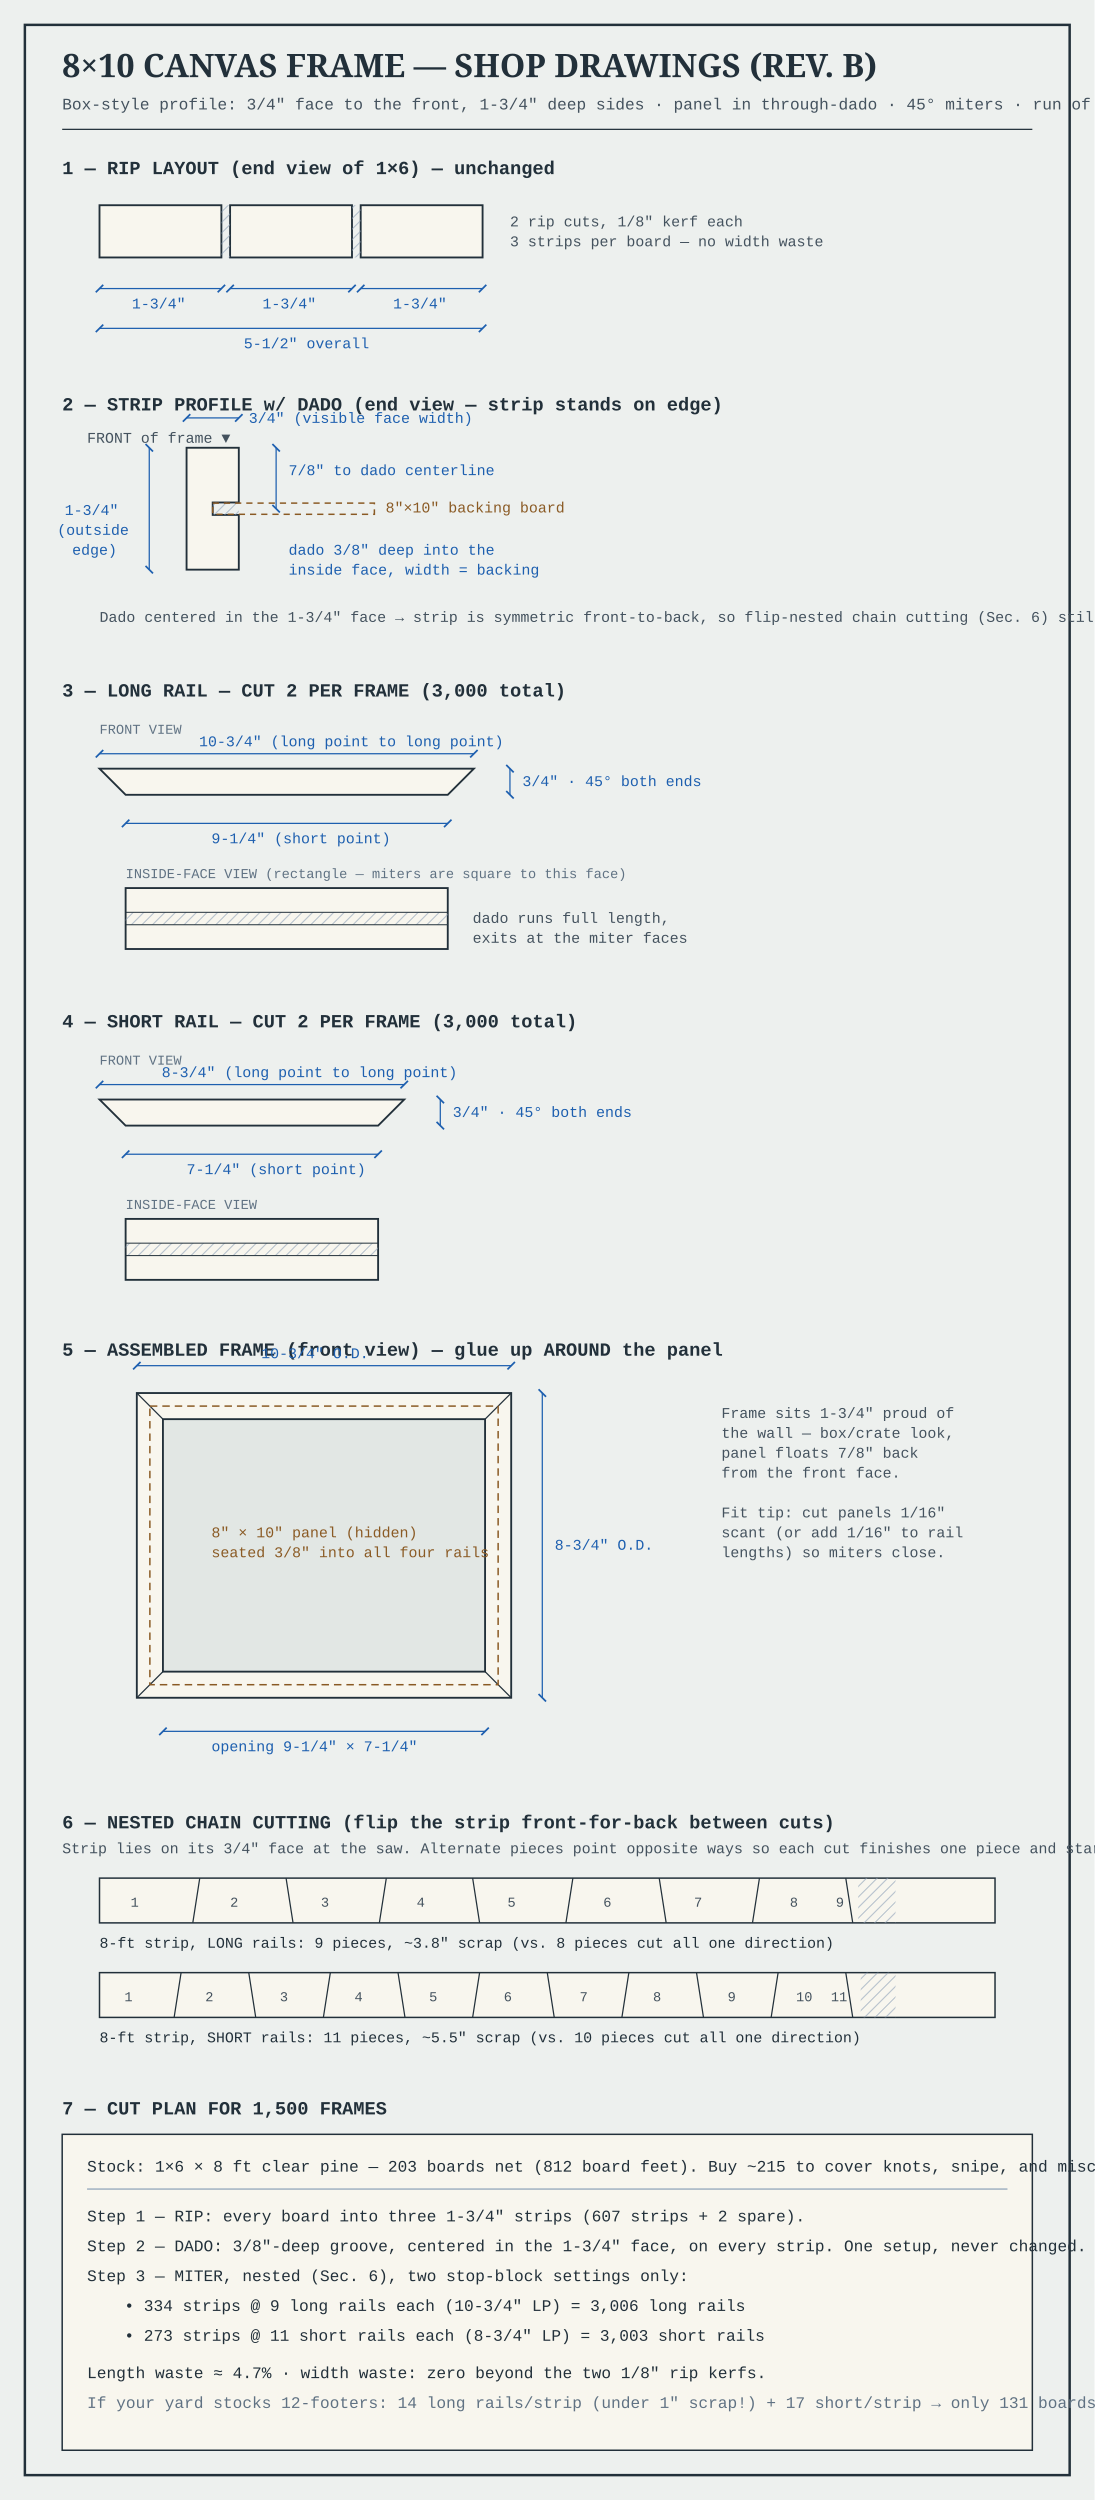
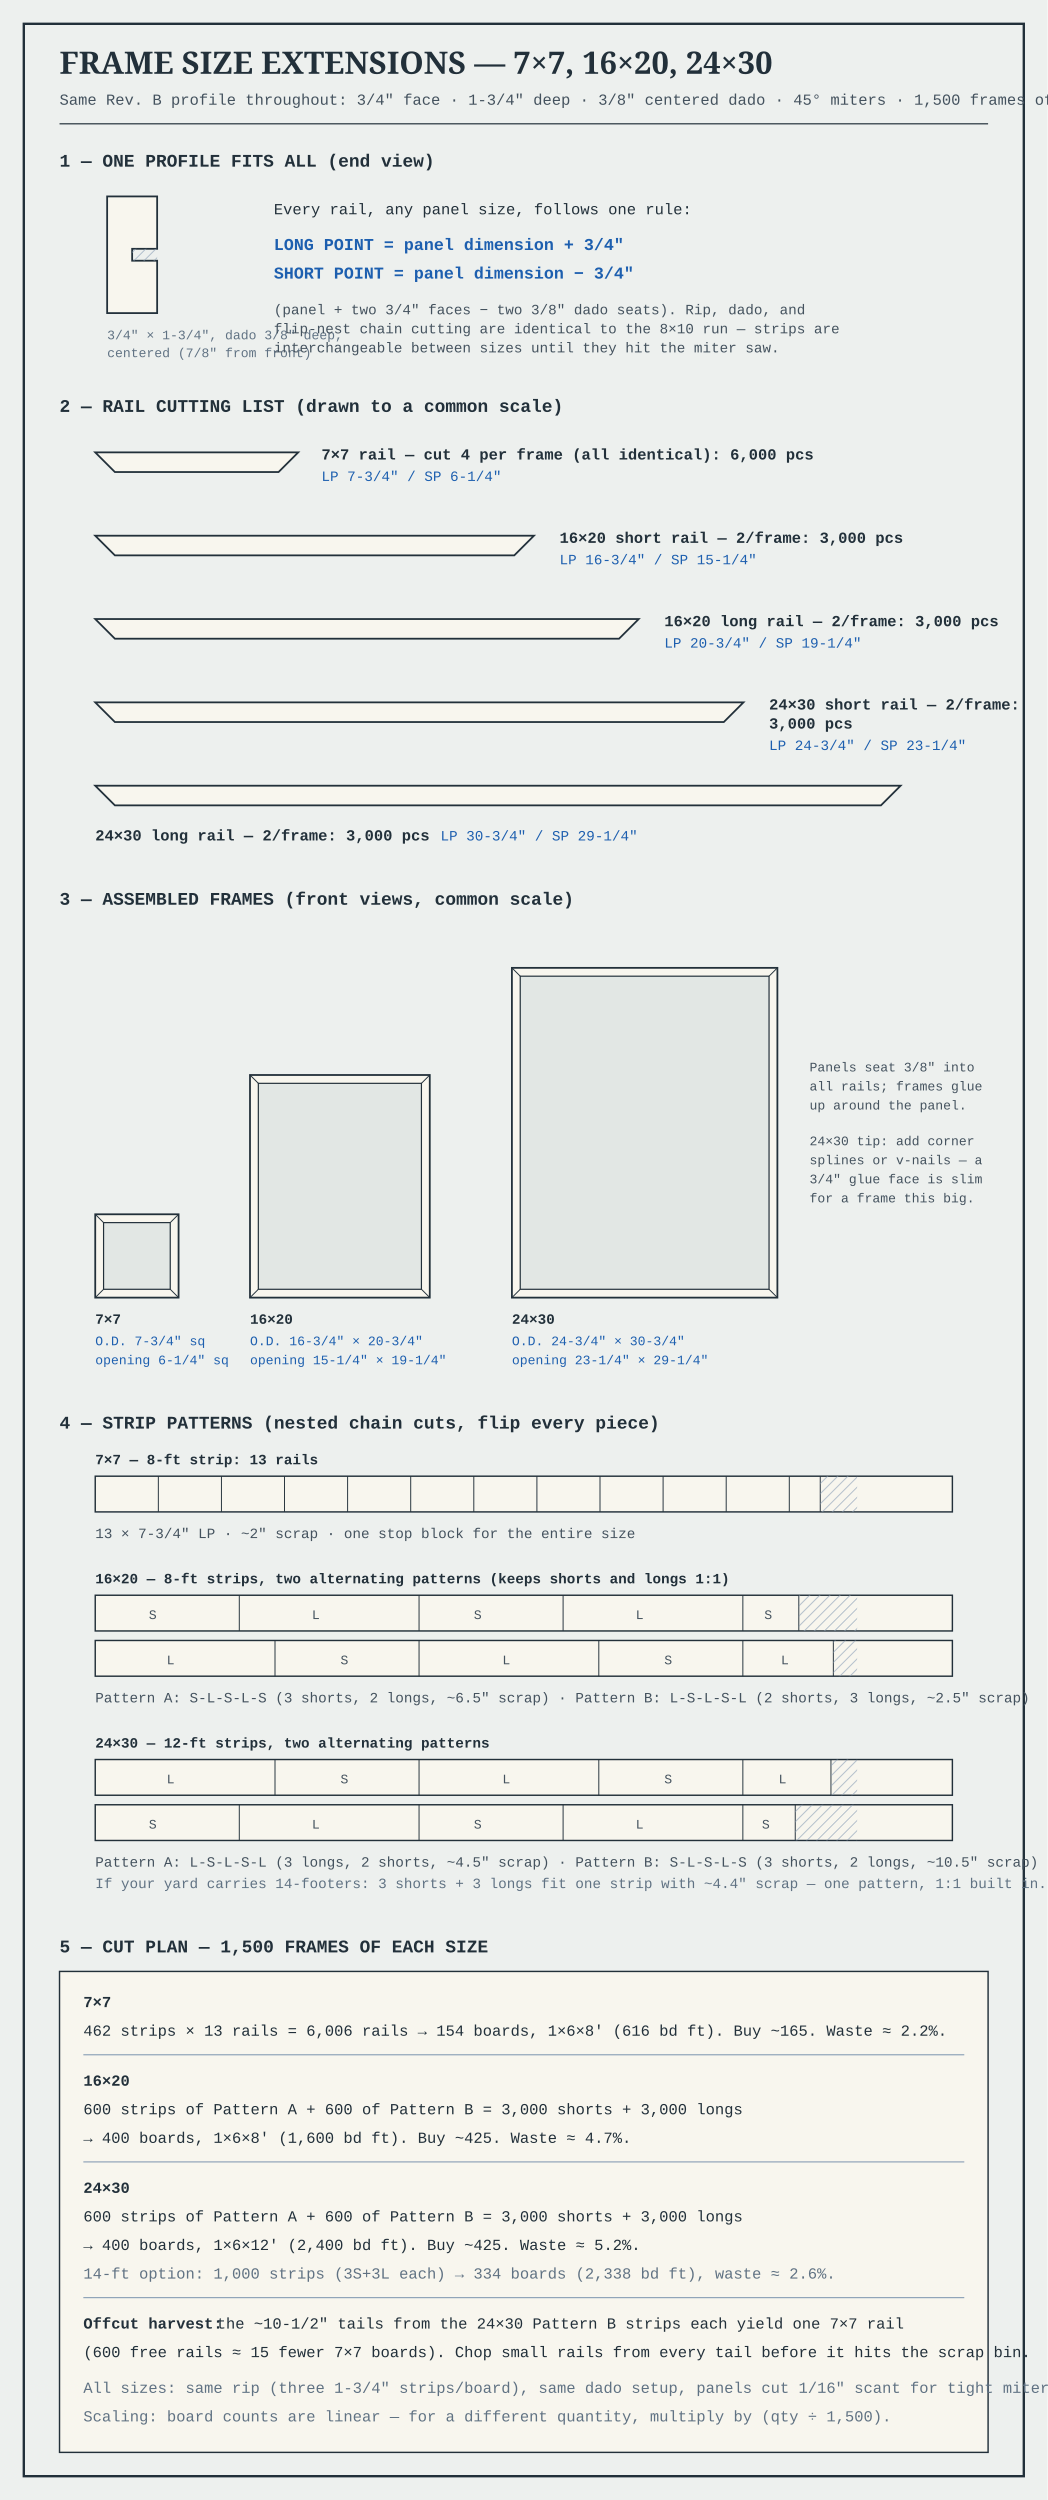
- <svg xmlns="http://www.w3.org/2000/svg" viewBox="0 0 880 2010" font-family="'Courier New', monospace">
+ <svg xmlns="http://www.w3.org/2000/svg" viewBox="0 0 880 2100" font-family="'Courier New', monospace">
  <defs>
    <marker id="tk" markerWidth="8" markerHeight="8" refX="4" refY="4" orient="auto">
      <path d="M1,7 L7,1" stroke="#1D5FAF" stroke-width="1.4" />
    </marker>
    <pattern id="hatch" width="6" height="6" patternTransform="rotate(45)" patternUnits="userSpaceOnUse">
      <line x1="0" y1="0" x2="0" y2="6" stroke="#8FA3B8" stroke-width="1" />
    </pattern>
  </defs>
-   <rect x="0" y="0" width="880" height="2010" fill="#EDF0EE" />
-   <rect x="20" y="20" width="840" height="1970" fill="none" stroke="#22303A" stroke-width="2" />
-   <text x="50" y="62" font-family="Georgia, serif" font-size="26" fill="#22303A" font-weight="bold">8×10 CANVAS FRAME — SHOP DRAWINGS (REV. B)</text>
-   <text x="50" y="88" font-size="13" fill="#44525E">Box-style profile: 3/4" face to the front, 1-3/4" deep sides · panel in through-dado · 45° miters · run of 1,500</text>
+   <rect x="0" y="0" width="880" height="2100" fill="#EDF0EE" />
+   <rect x="20" y="20" width="840" height="2060" fill="none" stroke="#22303A" stroke-width="2" />
+   <text x="50" y="62" font-family="Georgia, serif" font-size="26" fill="#22303A" font-weight="bold">FRAME SIZE EXTENSIONS — 7×7, 16×20, 24×30</text>
+   <text x="50" y="88" font-size="13" fill="#44525E">Same Rev. B profile throughout: 3/4" face · 1-3/4" deep · 3/8" centered dado · 45° miters · 1,500 frames of each size</text>
  <line x1="50" y1="104" x2="830" y2="104" stroke="#22303A" stroke-width="1" />
-   <text x="50" y="140" font-size="15" fill="#22303A" font-weight="bold">1 — RIP LAYOUT (end view of 1×6) — unchanged</text>
-   <rect x="80" y="165" width="98" height="42" fill="#F8F6EE" stroke="#22303A" stroke-width="1.5" />
-   <rect x="185" y="165" width="98" height="42" fill="#F8F6EE" stroke="#22303A" stroke-width="1.5" />
-   <rect x="290" y="165" width="98" height="42" fill="#F8F6EE" stroke="#22303A" stroke-width="1.5" />
-   <rect x="178" y="165" width="7" height="42" fill="url(#hatch)" />
-   <rect x="283" y="165" width="7" height="42" fill="url(#hatch)" />
-   <line x1="80" y1="232" x2="178" y2="232" stroke="#1D5FAF" stroke-width="1" marker-start="url(#tk)" marker-end="url(#tk)" />
-   <text x="106" y="248" font-size="12" fill="#1D5FAF">1-3/4"</text>
-   <line x1="185" y1="232" x2="283" y2="232" stroke="#1D5FAF" stroke-width="1" marker-start="url(#tk)" marker-end="url(#tk)" />
-   <text x="211" y="248" font-size="12" fill="#1D5FAF">1-3/4"</text>
-   <line x1="290" y1="232" x2="388" y2="232" stroke="#1D5FAF" stroke-width="1" marker-start="url(#tk)" marker-end="url(#tk)" />
-   <text x="316" y="248" font-size="12" fill="#1D5FAF">1-3/4"</text>
-   <line x1="80" y1="264" x2="388" y2="264" stroke="#1D5FAF" stroke-width="1" marker-start="url(#tk)" marker-end="url(#tk)" />
-   <text x="196" y="280" font-size="12" fill="#1D5FAF">5-1/2" overall</text>
-   <text x="410" y="182" font-size="12" fill="#44525E">2 rip cuts, 1/8" kerf each</text>
-   <text x="410" y="198" font-size="12" fill="#44525E">3 strips per board — no width waste</text>
-   <text x="50" y="330" font-size="15" fill="#22303A" font-weight="bold">2 — STRIP PROFILE w/ DADO (end view — strip stands on edge)</text>
-   <path d="M150,360 L192,360 L192,404 L171,404 L171,414 L192,414 L192,458 L150,458 Z" fill="#F8F6EE" stroke="#22303A" stroke-width="1.5" />
-   <rect x="171" y="404" width="21" height="10" fill="url(#hatch)" />
-   <rect x="171" y="404.5" width="130" height="9" fill="none" stroke="#8A5A24" stroke-width="1.2" stroke-dasharray="5,4" />
-   <text x="310" y="412" font-size="12" fill="#8A5A24">8"×10" backing board</text>
-   <text x="70" y="356" font-size="12" fill="#44525E">FRONT of frame ▼</text>
-   <line x1="150" y1="336" x2="192" y2="336" stroke="#1D5FAF" stroke-width="1" marker-start="url(#tk)" marker-end="url(#tk)" />
-   <text x="200" y="340" font-size="12" fill="#1D5FAF">3/4" (visible face width)</text>
-   <line x1="120" y1="360" x2="120" y2="458" stroke="#1D5FAF" stroke-width="1" marker-start="url(#tk)" marker-end="url(#tk)" />
-   <text x="52" y="414" font-size="12" fill="#1D5FAF">1-3/4"</text>
-   <text x="46" y="430" font-size="12" fill="#1D5FAF">(outside</text>
-   <text x="58" y="446" font-size="12" fill="#1D5FAF">edge)</text>
-   <line x1="222" y1="360" x2="222" y2="409" stroke="#1D5FAF" stroke-width="1" marker-start="url(#tk)" marker-end="url(#tk)" />
-   <text x="232" y="382" font-size="12" fill="#1D5FAF">7/8" to dado centerline</text>
-   <text x="232" y="446" font-size="12" fill="#1D5FAF">dado 3/8" deep into the</text>
-   <text x="232" y="462" font-size="12" fill="#1D5FAF">inside face, width = backing</text>
-   <text x="80" y="500" font-size="12" fill="#44525E">Dado centered in the 1-3/4" face → strip is symmetric front-to-back, so flip-nested chain cutting (Sec. 6) still works.</text>
-   <text x="50" y="560" font-size="15" fill="#22303A" font-weight="bold">3 — LONG RAIL — CUT 2 PER FRAME (3,000 total)</text>
-   <text x="80" y="590" font-size="11" fill="#607283">FRONT VIEW</text>
-   <line x1="80" y1="606" x2="381" y2="606" stroke="#1D5FAF" stroke-width="1" marker-start="url(#tk)" marker-end="url(#tk)" />
-   <text x="160" y="600" font-size="12" fill="#1D5FAF">10-3/4" (long point to long point)</text>
-   <polygon points="80,618 381,618 360,639 101,639" fill="#F8F6EE" stroke="#22303A" stroke-width="1.5" />
-   <line x1="101" y1="662" x2="360" y2="662" stroke="#1D5FAF" stroke-width="1" marker-start="url(#tk)" marker-end="url(#tk)" />
-   <text x="170" y="678" font-size="12" fill="#1D5FAF">9-1/4" (short point)</text>
-   <line x1="410" y1="618" x2="410" y2="639" stroke="#1D5FAF" stroke-width="1" marker-start="url(#tk)" marker-end="url(#tk)" />
-   <text x="420" y="632" font-size="12" fill="#1D5FAF">3/4" · 45° both ends</text>
-   <text x="101" y="706" font-size="11" fill="#607283">INSIDE-FACE VIEW (rectangle — miters are square to this face)</text>
-   <rect x="101" y="714" width="259" height="49" fill="#F8F6EE" stroke="#22303A" stroke-width="1.5" />
-   <rect x="101" y="733.5" width="259" height="10" fill="url(#hatch)" />
-   <line x1="101" y1="733.5" x2="360" y2="733.5" stroke="#22303A" stroke-width="0.8" />
-   <line x1="101" y1="743.5" x2="360" y2="743.5" stroke="#22303A" stroke-width="0.8" />
-   <text x="380" y="742" font-size="12" fill="#44525E">dado runs full length,</text>
-   <text x="380" y="758" font-size="12" fill="#44525E">exits at the miter faces</text>
-   <text x="50" y="826" font-size="15" fill="#22303A" font-weight="bold">4 — SHORT RAIL — CUT 2 PER FRAME (3,000 total)</text>
-   <text x="80" y="856" font-size="11" fill="#607283">FRONT VIEW</text>
-   <line x1="80" y1="872" x2="325" y2="872" stroke="#1D5FAF" stroke-width="1" marker-start="url(#tk)" marker-end="url(#tk)" />
-   <text x="130" y="866" font-size="12" fill="#1D5FAF">8-3/4" (long point to long point)</text>
-   <polygon points="80,884 325,884 304,905 101,905" fill="#F8F6EE" stroke="#22303A" stroke-width="1.5" />
-   <line x1="101" y1="928" x2="304" y2="928" stroke="#1D5FAF" stroke-width="1" marker-start="url(#tk)" marker-end="url(#tk)" />
-   <text x="150" y="944" font-size="12" fill="#1D5FAF">7-1/4" (short point)</text>
-   <line x1="354" y1="884" x2="354" y2="905" stroke="#1D5FAF" stroke-width="1" marker-start="url(#tk)" marker-end="url(#tk)" />
-   <text x="364" y="898" font-size="12" fill="#1D5FAF">3/4" · 45° both ends</text>
-   <text x="101" y="972" font-size="11" fill="#607283">INSIDE-FACE VIEW</text>
-   <rect x="101" y="980" width="203" height="49" fill="#F8F6EE" stroke="#22303A" stroke-width="1.5" />
-   <rect x="101" y="999.5" width="203" height="10" fill="url(#hatch)" />
-   <line x1="101" y1="999.5" x2="304" y2="999.5" stroke="#22303A" stroke-width="0.8" />
-   <line x1="101" y1="1009.5" x2="304" y2="1009.5" stroke="#22303A" stroke-width="0.8" />
-   <text x="50" y="1090" font-size="15" fill="#22303A" font-weight="bold">5 — ASSEMBLED FRAME (front view) — glue up AROUND the panel</text>
-   <rect x="110" y="1120" width="301" height="245" fill="#F8F6EE" stroke="#22303A" stroke-width="1.5" />
-   <rect x="131" y="1141" width="259" height="203" fill="#E2E7E4" stroke="#22303A" stroke-width="1.5" />
-   <line x1="110" y1="1120" x2="131" y2="1141" stroke="#22303A" stroke-width="1" />
-   <line x1="411" y1="1120" x2="390" y2="1141" stroke="#22303A" stroke-width="1" />
-   <line x1="110" y1="1365" x2="131" y2="1344" stroke="#22303A" stroke-width="1" />
-   <line x1="411" y1="1365" x2="390" y2="1344" stroke="#22303A" stroke-width="1" />
-   <rect x="120.5" y="1130.5" width="280" height="224" fill="none" stroke="#8A5A24" stroke-width="1.2" stroke-dasharray="6,4" />
-   <text x="170" y="1236" font-size="12" fill="#8A5A24">8" × 10" panel (hidden)</text>
-   <text x="170" y="1252" font-size="12" fill="#8A5A24">seated 3/8" into all four rails</text>
-   <line x1="110" y1="1098" x2="411" y2="1098" stroke="#1D5FAF" stroke-width="1" marker-start="url(#tk)" marker-end="url(#tk)" />
-   <text x="210" y="1092" font-size="12" fill="#1D5FAF">10-3/4" O.D.</text>
-   <line x1="436" y1="1120" x2="436" y2="1365" stroke="#1D5FAF" stroke-width="1" marker-start="url(#tk)" marker-end="url(#tk)" />
-   <text x="446" y="1246" font-size="12" fill="#1D5FAF">8-3/4" O.D.</text>
-   <line x1="131" y1="1392" x2="390" y2="1392" stroke="#1D5FAF" stroke-width="1" marker-start="url(#tk)" marker-end="url(#tk)" />
-   <text x="170" y="1408" font-size="12" fill="#1D5FAF">opening 9-1/4" × 7-1/4"</text>
-   <text x="580" y="1140" font-size="12" fill="#44525E">Frame sits 1-3/4" proud of</text>
-   <text x="580" y="1156" font-size="12" fill="#44525E">the wall — box/crate look,</text>
-   <text x="580" y="1172" font-size="12" fill="#44525E">panel floats 7/8" back</text>
-   <text x="580" y="1188" font-size="12" fill="#44525E">from the front face.</text>
-   <text x="580" y="1220" font-size="12" fill="#44525E">Fit tip: cut panels 1/16"</text>
-   <text x="580" y="1236" font-size="12" fill="#44525E">scant (or add 1/16" to rail</text>
-   <text x="580" y="1252" font-size="12" fill="#44525E">lengths) so miters close.</text>
-   <text x="50" y="1470" font-size="15" fill="#22303A" font-weight="bold">6 — NESTED CHAIN CUTTING (flip the strip front-for-back between cuts)</text>
-   <text x="50" y="1490" font-size="12" fill="#44525E">Strip lies on its 3/4" face at the saw. Alternate pieces point opposite ways so each cut finishes one piece and starts the next.</text>
-   <rect x="80" y="1510" width="720" height="36" fill="#F8F6EE" stroke="#22303A" stroke-width="1.2" />
-   <line x1="160.6" y1="1510" x2="155" y2="1546" stroke="#22303A" stroke-width="1" />
-   <line x1="230" y1="1510" x2="235.6" y2="1546" stroke="#22303A" stroke-width="1" />
-   <line x1="310.6" y1="1510" x2="305" y2="1546" stroke="#22303A" stroke-width="1" />
-   <line x1="380" y1="1510" x2="385.6" y2="1546" stroke="#22303A" stroke-width="1" />
-   <line x1="460.6" y1="1510" x2="455" y2="1546" stroke="#22303A" stroke-width="1" />
-   <line x1="530" y1="1510" x2="535.6" y2="1546" stroke="#22303A" stroke-width="1" />
-   <line x1="610.6" y1="1510" x2="605" y2="1546" stroke="#22303A" stroke-width="1" />
-   <line x1="680" y1="1510" x2="685.6" y2="1546" stroke="#22303A" stroke-width="1" />
-   <rect x="690" y="1510" width="30" height="36" fill="url(#hatch)" />
-   <text x="105" y="1533" font-size="11" fill="#44525E">1</text>
-   <text x="185" y="1533" font-size="11" fill="#44525E">2</text>
-   <text x="258" y="1533" font-size="11" fill="#44525E">3</text>
-   <text x="335" y="1533" font-size="11" fill="#44525E">4</text>
-   <text x="408" y="1533" font-size="11" fill="#44525E">5</text>
-   <text x="485" y="1533" font-size="11" fill="#44525E">6</text>
-   <text x="558" y="1533" font-size="11" fill="#44525E">7</text>
-   <text x="635" y="1533" font-size="11" fill="#44525E">8</text>
-   <text x="672" y="1533" font-size="11" fill="#44525E">9</text>
-   <text x="80" y="1566" font-size="12" fill="#22303A">8-ft strip, LONG rails: 9 pieces, ~3.8" scrap (vs. 8 pieces cut all one direction)</text>
-   <rect x="80" y="1586" width="720" height="36" fill="#F8F6EE" stroke="#22303A" stroke-width="1.2" />
-   <line x1="145.6" y1="1586" x2="140" y2="1622" stroke="#22303A" stroke-width="1" />
-   <line x1="200" y1="1586" x2="205.6" y2="1622" stroke="#22303A" stroke-width="1" />
-   <line x1="265.6" y1="1586" x2="260" y2="1622" stroke="#22303A" stroke-width="1" />
-   <line x1="320" y1="1586" x2="325.6" y2="1622" stroke="#22303A" stroke-width="1" />
-   <line x1="385.6" y1="1586" x2="380" y2="1622" stroke="#22303A" stroke-width="1" />
-   <line x1="440" y1="1586" x2="445.6" y2="1622" stroke="#22303A" stroke-width="1" />
-   <line x1="505.6" y1="1586" x2="500" y2="1622" stroke="#22303A" stroke-width="1" />
-   <line x1="560" y1="1586" x2="565.6" y2="1622" stroke="#22303A" stroke-width="1" />
-   <line x1="625.6" y1="1586" x2="620" y2="1622" stroke="#22303A" stroke-width="1" />
-   <line x1="680" y1="1586" x2="685.6" y2="1622" stroke="#22303A" stroke-width="1" />
-   <rect x="692" y="1586" width="28" height="36" fill="url(#hatch)" />
-   <text x="100" y="1609" font-size="11" fill="#44525E">1</text>
-   <text x="165" y="1609" font-size="11" fill="#44525E">2</text>
-   <text x="225" y="1609" font-size="11" fill="#44525E">3</text>
-   <text x="285" y="1609" font-size="11" fill="#44525E">4</text>
-   <text x="345" y="1609" font-size="11" fill="#44525E">5</text>
-   <text x="405" y="1609" font-size="11" fill="#44525E">6</text>
-   <text x="466" y="1609" font-size="11" fill="#44525E">7</text>
-   <text x="525" y="1609" font-size="11" fill="#44525E">8</text>
-   <text x="585" y="1609" font-size="11" fill="#44525E">9</text>
-   <text x="640" y="1609" font-size="11" fill="#44525E">10</text>
-   <text x="668" y="1609" font-size="11" fill="#44525E">11</text>
-   <text x="80" y="1642" font-size="12" fill="#22303A">8-ft strip, SHORT rails: 11 pieces, ~5.5" scrap (vs. 10 pieces cut all one direction)</text>
-   <text x="50" y="1700" font-size="15" fill="#22303A" font-weight="bold">7 — CUT PLAN FOR 1,500 FRAMES</text>
-   <rect x="50" y="1716" width="780" height="254" fill="#F8F6EE" stroke="#22303A" stroke-width="1.2" />
-   <text x="70" y="1746" font-size="13" fill="#22303A">Stock: 1×6 × 8 ft clear pine — 203 boards net (812 board feet). Buy ~215 to cover knots, snipe, and miscuts.</text>
-   <line x1="70" y1="1760" x2="810" y2="1760" stroke="#8FA3B8" stroke-width="1" />
-   <text x="70" y="1786" font-size="13" fill="#22303A">Step 1 — RIP: every board into three 1-3/4" strips (607 strips + 2 spare).</text>
-   <text x="70" y="1810" font-size="13" fill="#22303A">Step 2 — DADO: 3/8"-deep groove, centered in the 1-3/4" face, on every strip. One setup, never changed.</text>
-   <text x="70" y="1834" font-size="13" fill="#22303A">Step 3 — MITER, nested (Sec. 6), two stop-block settings only:</text>
-   <text x="100" y="1858" font-size="13" fill="#22303A">• 334 strips @ 9 long rails each (10-3/4" LP)  = 3,006 long rails</text>
-   <text x="100" y="1882" font-size="13" fill="#22303A">• 273 strips @ 11 short rails each (8-3/4" LP) = 3,003 short rails</text>
-   <text x="70" y="1912" font-size="13" fill="#22303A">Length waste ≈ 4.7% · width waste: zero beyond the two 1/8" rip kerfs.</text>
-   <text x="70" y="1936" font-size="13" fill="#607283">If your yard stocks 12-footers: 14 long rails/strip (under 1" scrap!) + 17 short/strip → only 131 boards (786 bd ft).</text>
+   <text x="50" y="140" font-size="15" fill="#22303A" font-weight="bold">1 — ONE PROFILE FITS ALL (end view)</text>
+   <path d="M90,165 L132,165 L132,209 L111,209 L111,219 L132,219 L132,263 L90,263 Z" fill="#F8F6EE" stroke="#22303A" stroke-width="1.5" />
+   <rect x="111" y="209" width="21" height="10" fill="url(#hatch)" />
+   <text x="90" y="285" font-size="11" fill="#607283">3/4" × 1-3/4", dado 3/8" deep,</text>
+   <text x="90" y="300" font-size="11" fill="#607283">centered (7/8" from front)</text>
+   <text x="230" y="180" font-size="13" fill="#22303A">Every rail, any panel size, follows one rule:</text>
+   <text x="230" y="210" font-size="14" fill="#1D5FAF" font-weight="bold">LONG POINT  = panel dimension + 3/4"</text>
+   <text x="230" y="234" font-size="14" fill="#1D5FAF" font-weight="bold">SHORT POINT = panel dimension − 3/4"</text>
+   <text x="230" y="264" font-size="12" fill="#44525E">(panel + two 3/4" faces − two 3/8" dado seats). Rip, dado, and</text>
+   <text x="230" y="280" font-size="12" fill="#44525E">flip-nest chain cutting are identical to the 8×10 run — strips are</text>
+   <text x="230" y="296" font-size="12" fill="#44525E">interchangeable between sizes until they hit the miter saw.</text>
+   <text x="50" y="346" font-size="15" fill="#22303A" font-weight="bold">2 — RAIL CUTTING LIST (drawn to a common scale)</text>
+   <polygon points="80,380 250.5,380 234,396.5 96.5,396.5" fill="#F8F6EE" stroke="#22303A" stroke-width="1.5" />
+   <text x="270" y="386" font-size="13" fill="#22303A" font-weight="bold">7×7 rail — cut 4 per frame (all identical): 6,000 pcs</text>
+   <text x="270" y="404" font-size="12" fill="#1D5FAF">LP 7-3/4" / SP 6-1/4"</text>
+   <polygon points="80,450 448.5,450 432,466.5 96.5,466.5" fill="#F8F6EE" stroke="#22303A" stroke-width="1.5" />
+   <text x="470" y="456" font-size="13" fill="#22303A" font-weight="bold">16×20 short rail — 2/frame: 3,000 pcs</text>
+   <text x="470" y="474" font-size="12" fill="#1D5FAF">LP 16-3/4" / SP 15-1/4"</text>
+   <polygon points="80,520 536.5,520 520,536.5 96.5,536.5" fill="#F8F6EE" stroke="#22303A" stroke-width="1.5" />
+   <text x="558" y="526" font-size="13" fill="#22303A" font-weight="bold">16×20 long rail — 2/frame: 3,000 pcs</text>
+   <text x="558" y="544" font-size="12" fill="#1D5FAF">LP 20-3/4" / SP 19-1/4"</text>
+   <polygon points="80,590 624.5,590 608,606.5 96.5,606.5" fill="#F8F6EE" stroke="#22303A" stroke-width="1.5" />
+   <text x="646" y="596" font-size="13" fill="#22303A" font-weight="bold">24×30 short rail — 2/frame:</text>
+   <text x="646" y="612" font-size="13" fill="#22303A" font-weight="bold">3,000 pcs</text>
+   <text x="646" y="630" font-size="12" fill="#1D5FAF">LP 24-3/4" / SP 23-1/4"</text>
+   <polygon points="80,660 756.5,660 740,676.5 96.5,676.5" fill="#F8F6EE" stroke="#22303A" stroke-width="1.5" />
+   <text x="80" y="706" font-size="13" fill="#22303A" font-weight="bold">24×30 long rail — 2/frame: 3,000 pcs</text>
+   <text x="370" y="706" font-size="12" fill="#1D5FAF">LP 30-3/4" / SP 29-1/4"</text>
+   <text x="50" y="760" font-size="15" fill="#22303A" font-weight="bold">3 — ASSEMBLED FRAMES (front views, common scale)</text>
+   <rect x="80" y="1020" width="70" height="70" fill="#F8F6EE" stroke="#22303A" stroke-width="1.5" />
+   <rect x="87" y="1027" width="56" height="56" fill="#E2E7E4" stroke="#22303A" stroke-width="1" />
+   <line x1="80" y1="1020" x2="87" y2="1027" stroke="#22303A" stroke-width="0.8" />
+   <line x1="150" y1="1020" x2="143" y2="1027" stroke="#22303A" stroke-width="0.8" />
+   <line x1="80" y1="1090" x2="87" y2="1083" stroke="#22303A" stroke-width="0.8" />
+   <line x1="150" y1="1090" x2="143" y2="1083" stroke="#22303A" stroke-width="0.8" />
+   <text x="80" y="1112" font-size="12" fill="#22303A" font-weight="bold">7×7</text>
+   <text x="80" y="1130" font-size="11" fill="#1D5FAF">O.D. 7-3/4" sq</text>
+   <text x="80" y="1146" font-size="11" fill="#1D5FAF">opening 6-1/4" sq</text>
+   <rect x="210" y="903" width="151" height="187" fill="#F8F6EE" stroke="#22303A" stroke-width="1.5" />
+   <rect x="217" y="910" width="137" height="173" fill="#E2E7E4" stroke="#22303A" stroke-width="1" />
+   <line x1="210" y1="903" x2="217" y2="910" stroke="#22303A" stroke-width="0.8" />
+   <line x1="361" y1="903" x2="354" y2="910" stroke="#22303A" stroke-width="0.8" />
+   <line x1="210" y1="1090" x2="217" y2="1083" stroke="#22303A" stroke-width="0.8" />
+   <line x1="361" y1="1090" x2="354" y2="1083" stroke="#22303A" stroke-width="0.8" />
+   <text x="210" y="1112" font-size="12" fill="#22303A" font-weight="bold">16×20</text>
+   <text x="210" y="1130" font-size="11" fill="#1D5FAF">O.D. 16-3/4" × 20-3/4"</text>
+   <text x="210" y="1146" font-size="11" fill="#1D5FAF">opening 15-1/4" × 19-1/4"</text>
+   <rect x="430" y="813" width="223" height="277" fill="#F8F6EE" stroke="#22303A" stroke-width="1.5" />
+   <rect x="437" y="820" width="209" height="263" fill="#E2E7E4" stroke="#22303A" stroke-width="1" />
+   <line x1="430" y1="813" x2="437" y2="820" stroke="#22303A" stroke-width="0.8" />
+   <line x1="653" y1="813" x2="646" y2="820" stroke="#22303A" stroke-width="0.8" />
+   <line x1="430" y1="1090" x2="437" y2="1083" stroke="#22303A" stroke-width="0.8" />
+   <line x1="653" y1="1090" x2="646" y2="1083" stroke="#22303A" stroke-width="0.8" />
+   <text x="430" y="1112" font-size="12" fill="#22303A" font-weight="bold">24×30</text>
+   <text x="430" y="1130" font-size="11" fill="#1D5FAF">O.D. 24-3/4" × 30-3/4"</text>
+   <text x="430" y="1146" font-size="11" fill="#1D5FAF">opening 23-1/4" × 29-1/4"</text>
+   <text x="680" y="900" font-size="11" fill="#44525E">Panels seat 3/8" into</text>
+   <text x="680" y="916" font-size="11" fill="#44525E">all rails; frames glue</text>
+   <text x="680" y="932" font-size="11" fill="#44525E">up around the panel.</text>
+   <text x="680" y="962" font-size="11" fill="#44525E">24×30 tip: add corner</text>
+   <text x="680" y="978" font-size="11" fill="#44525E">splines or v-nails — a</text>
+   <text x="680" y="994" font-size="11" fill="#44525E">3/4" glue face is slim</text>
+   <text x="680" y="1010" font-size="11" fill="#44525E">for a frame this big.</text>
+   <text x="50" y="1200" font-size="15" fill="#22303A" font-weight="bold">4 — STRIP PATTERNS (nested chain cuts, flip every piece)</text>
+   <text x="80" y="1230" font-size="12" fill="#22303A" font-weight="bold">7×7 — 8-ft strip: 13 rails</text>
+   <rect x="80" y="1240" width="720" height="30" fill="#F8F6EE" stroke="#22303A" stroke-width="1.2" />
+   <line x1="133" y1="1240" x2="133" y2="1270" stroke="#22303A" stroke-width="0.8" />
+   <line x1="186" y1="1240" x2="186" y2="1270" stroke="#22303A" stroke-width="0.8" />
+   <line x1="239" y1="1240" x2="239" y2="1270" stroke="#22303A" stroke-width="0.8" />
+   <line x1="292" y1="1240" x2="292" y2="1270" stroke="#22303A" stroke-width="0.8" />
+   <line x1="345" y1="1240" x2="345" y2="1270" stroke="#22303A" stroke-width="0.8" />
+   <line x1="398" y1="1240" x2="398" y2="1270" stroke="#22303A" stroke-width="0.8" />
+   <line x1="451" y1="1240" x2="451" y2="1270" stroke="#22303A" stroke-width="0.8" />
+   <line x1="504" y1="1240" x2="504" y2="1270" stroke="#22303A" stroke-width="0.8" />
+   <line x1="557" y1="1240" x2="557" y2="1270" stroke="#22303A" stroke-width="0.8" />
+   <line x1="610" y1="1240" x2="610" y2="1270" stroke="#22303A" stroke-width="0.8" />
+   <line x1="663" y1="1240" x2="663" y2="1270" stroke="#22303A" stroke-width="0.8" />
+   <line x1="689" y1="1240" x2="689" y2="1270" stroke="#22303A" stroke-width="0.8" />
+   <rect x="689" y="1240" width="31" height="30" fill="url(#hatch)" />
+   <text x="80" y="1292" font-size="12" fill="#44525E">13 × 7-3/4" LP · ~2" scrap · one stop block for the entire size</text>
+   <text x="80" y="1330" font-size="12" fill="#22303A" font-weight="bold">16×20 — 8-ft strips, two alternating patterns (keeps shorts and longs 1:1)</text>
+   <rect x="80" y="1340" width="720" height="30" fill="#F8F6EE" stroke="#22303A" stroke-width="1.2" />
+   <line x1="201" y1="1340" x2="201" y2="1370" stroke="#22303A" stroke-width="0.8" />
+   <line x1="352" y1="1340" x2="352" y2="1370" stroke="#22303A" stroke-width="0.8" />
+   <line x1="473" y1="1340" x2="473" y2="1370" stroke="#22303A" stroke-width="0.8" />
+   <line x1="624" y1="1340" x2="624" y2="1370" stroke="#22303A" stroke-width="0.8" />
+   <line x1="671" y1="1340" x2="671" y2="1370" stroke="#22303A" stroke-width="0.8" />
+   <rect x="671" y="1340" width="49" height="30" fill="url(#hatch)" />
+   <text x="125" y="1360" font-size="11" fill="#44525E">S</text>
+   <text x="262" y="1360" font-size="11" fill="#44525E">L</text>
+   <text x="398" y="1360" font-size="11" fill="#44525E">S</text>
+   <text x="534" y="1360" font-size="11" fill="#44525E">L</text>
+   <text x="642" y="1360" font-size="11" fill="#44525E">S</text>
+   <rect x="80" y="1378" width="720" height="30" fill="#F8F6EE" stroke="#22303A" stroke-width="1.2" />
+   <line x1="231" y1="1378" x2="231" y2="1408" stroke="#22303A" stroke-width="0.8" />
+   <line x1="352" y1="1378" x2="352" y2="1408" stroke="#22303A" stroke-width="0.8" />
+   <line x1="503" y1="1378" x2="503" y2="1408" stroke="#22303A" stroke-width="0.8" />
+   <line x1="624" y1="1378" x2="624" y2="1408" stroke="#22303A" stroke-width="0.8" />
+   <line x1="700" y1="1378" x2="700" y2="1408" stroke="#22303A" stroke-width="0.8" />
+   <rect x="700" y="1378" width="20" height="30" fill="url(#hatch)" />
+   <text x="140" y="1398" font-size="11" fill="#44525E">L</text>
+   <text x="286" y="1398" font-size="11" fill="#44525E">S</text>
+   <text x="422" y="1398" font-size="11" fill="#44525E">L</text>
+   <text x="558" y="1398" font-size="11" fill="#44525E">S</text>
+   <text x="656" y="1398" font-size="11" fill="#44525E">L</text>
+   <text x="80" y="1430" font-size="12" fill="#44525E">Pattern A: S-L-S-L-S (3 shorts, 2 longs, ~6.5" scrap) · Pattern B: L-S-L-S-L (2 shorts, 3 longs, ~2.5" scrap)</text>
+   <text x="80" y="1468" font-size="12" fill="#22303A" font-weight="bold">24×30 — 12-ft strips, two alternating patterns</text>
+   <rect x="80" y="1478" width="720" height="30" fill="#F8F6EE" stroke="#22303A" stroke-width="1.2" />
+   <line x1="231" y1="1478" x2="231" y2="1508" stroke="#22303A" stroke-width="0.8" />
+   <line x1="352" y1="1478" x2="352" y2="1508" stroke="#22303A" stroke-width="0.8" />
+   <line x1="503" y1="1478" x2="503" y2="1508" stroke="#22303A" stroke-width="0.8" />
+   <line x1="624" y1="1478" x2="624" y2="1508" stroke="#22303A" stroke-width="0.8" />
+   <line x1="698" y1="1478" x2="698" y2="1508" stroke="#22303A" stroke-width="0.8" />
+   <rect x="698" y="1478" width="22" height="30" fill="url(#hatch)" />
+   <text x="140" y="1498" font-size="11" fill="#44525E">L</text>
+   <text x="286" y="1498" font-size="11" fill="#44525E">S</text>
+   <text x="422" y="1498" font-size="11" fill="#44525E">L</text>
+   <text x="558" y="1498" font-size="11" fill="#44525E">S</text>
+   <text x="654" y="1498" font-size="11" fill="#44525E">L</text>
+   <rect x="80" y="1516" width="720" height="30" fill="#F8F6EE" stroke="#22303A" stroke-width="1.2" />
+   <line x1="201" y1="1516" x2="201" y2="1546" stroke="#22303A" stroke-width="0.8" />
+   <line x1="352" y1="1516" x2="352" y2="1546" stroke="#22303A" stroke-width="0.8" />
+   <line x1="473" y1="1516" x2="473" y2="1546" stroke="#22303A" stroke-width="0.8" />
+   <line x1="624" y1="1516" x2="624" y2="1546" stroke="#22303A" stroke-width="0.8" />
+   <line x1="668" y1="1516" x2="668" y2="1546" stroke="#22303A" stroke-width="0.8" />
+   <rect x="668" y="1516" width="52" height="30" fill="url(#hatch)" />
+   <text x="125" y="1536" font-size="11" fill="#44525E">S</text>
+   <text x="262" y="1536" font-size="11" fill="#44525E">L</text>
+   <text x="398" y="1536" font-size="11" fill="#44525E">S</text>
+   <text x="534" y="1536" font-size="11" fill="#44525E">L</text>
+   <text x="640" y="1536" font-size="11" fill="#44525E">S</text>
+   <text x="80" y="1568" font-size="12" fill="#44525E">Pattern A: L-S-L-S-L (3 longs, 2 shorts, ~4.5" scrap) · Pattern B: S-L-S-L-S (3 shorts, 2 longs, ~10.5" scrap)</text>
+   <text x="80" y="1586" font-size="12" fill="#607283">If your yard carries 14-footers: 3 shorts + 3 longs fit one strip with ~4.4" scrap — one pattern, 1:1 built in.</text>
+   <text x="50" y="1640" font-size="15" fill="#22303A" font-weight="bold">5 — CUT PLAN — 1,500 FRAMES OF EACH SIZE</text>
+   <rect x="50" y="1656" width="780" height="404" fill="#F8F6EE" stroke="#22303A" stroke-width="1.2" />
+   <text x="70" y="1686" font-size="13" fill="#22303A" font-weight="bold">7×7</text>
+   <text x="70" y="1710" font-size="13" fill="#22303A">462 strips × 13 rails = 6,006 rails → 154 boards, 1×6×8' (616 bd ft). Buy ~165. Waste ≈ 2.2%.</text>
+   <line x1="70" y1="1726" x2="810" y2="1726" stroke="#8FA3B8" stroke-width="1" />
+   <text x="70" y="1752" font-size="13" fill="#22303A" font-weight="bold">16×20</text>
+   <text x="70" y="1776" font-size="13" fill="#22303A">600 strips of Pattern A + 600 of Pattern B = 3,000 shorts + 3,000 longs</text>
+   <text x="70" y="1800" font-size="13" fill="#22303A">→ 400 boards, 1×6×8' (1,600 bd ft). Buy ~425. Waste ≈ 4.7%.</text>
+   <line x1="70" y1="1816" x2="810" y2="1816" stroke="#8FA3B8" stroke-width="1" />
+   <text x="70" y="1842" font-size="13" fill="#22303A" font-weight="bold">24×30</text>
+   <text x="70" y="1866" font-size="13" fill="#22303A">600 strips of Pattern A + 600 of Pattern B = 3,000 shorts + 3,000 longs</text>
+   <text x="70" y="1890" font-size="13" fill="#22303A">→ 400 boards, 1×6×12' (2,400 bd ft). Buy ~425. Waste ≈ 5.2%.</text>
+   <text x="70" y="1914" font-size="13" fill="#607283">14-ft option: 1,000 strips (3S+3L each) → 334 boards (2,338 bd ft), waste ≈ 2.6%.</text>
+   <line x1="70" y1="1930" x2="810" y2="1930" stroke="#8FA3B8" stroke-width="1" />
+   <text x="70" y="1956" font-size="13" fill="#22303A" font-weight="bold">Offcut harvest:</text>
+   <text x="182" y="1956" font-size="13" fill="#22303A">the ~10-1/2" tails from the 24×30 Pattern B strips each yield one 7×7 rail</text>
+   <text x="70" y="1980" font-size="13" fill="#22303A">(600 free rails ≈ 15 fewer 7×7 boards). Chop small rails from every tail before it hits the scrap bin.</text>
+   <text x="70" y="2010" font-size="13" fill="#607283">All sizes: same rip (three 1-3/4" strips/board), same dado setup, panels cut 1/16" scant for tight miters.</text>
+   <text x="70" y="2034" font-size="13" fill="#607283">Scaling: board counts are linear — for a different quantity, multiply by (qty ÷ 1,500).</text>
</svg>
